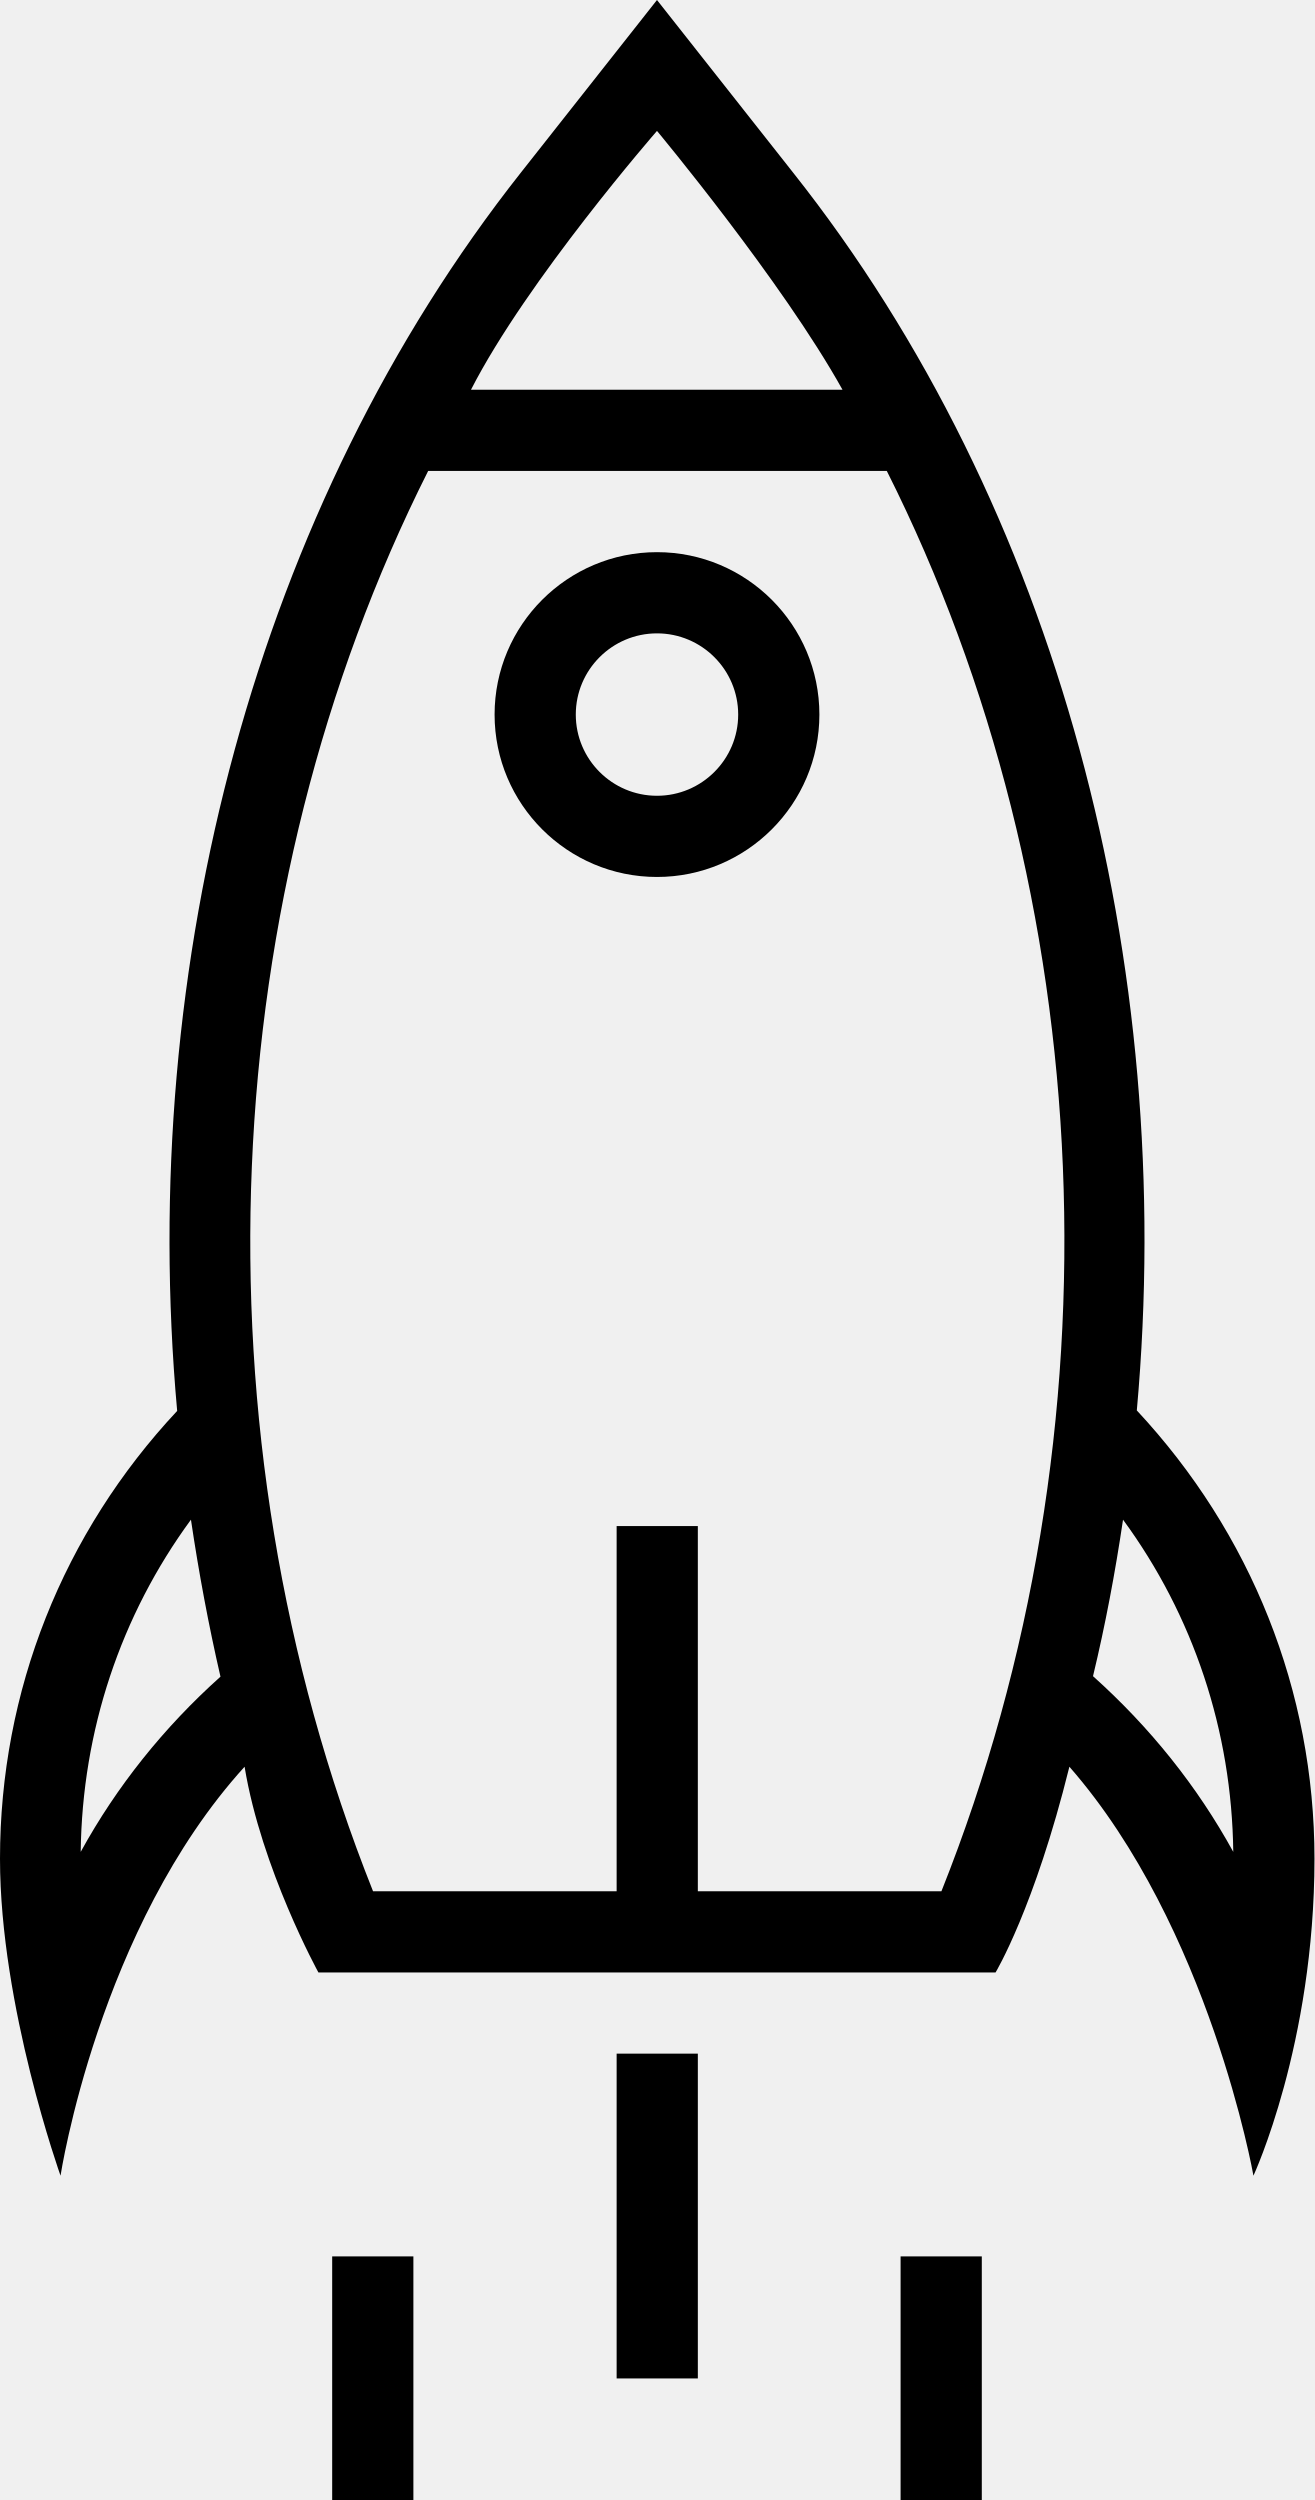
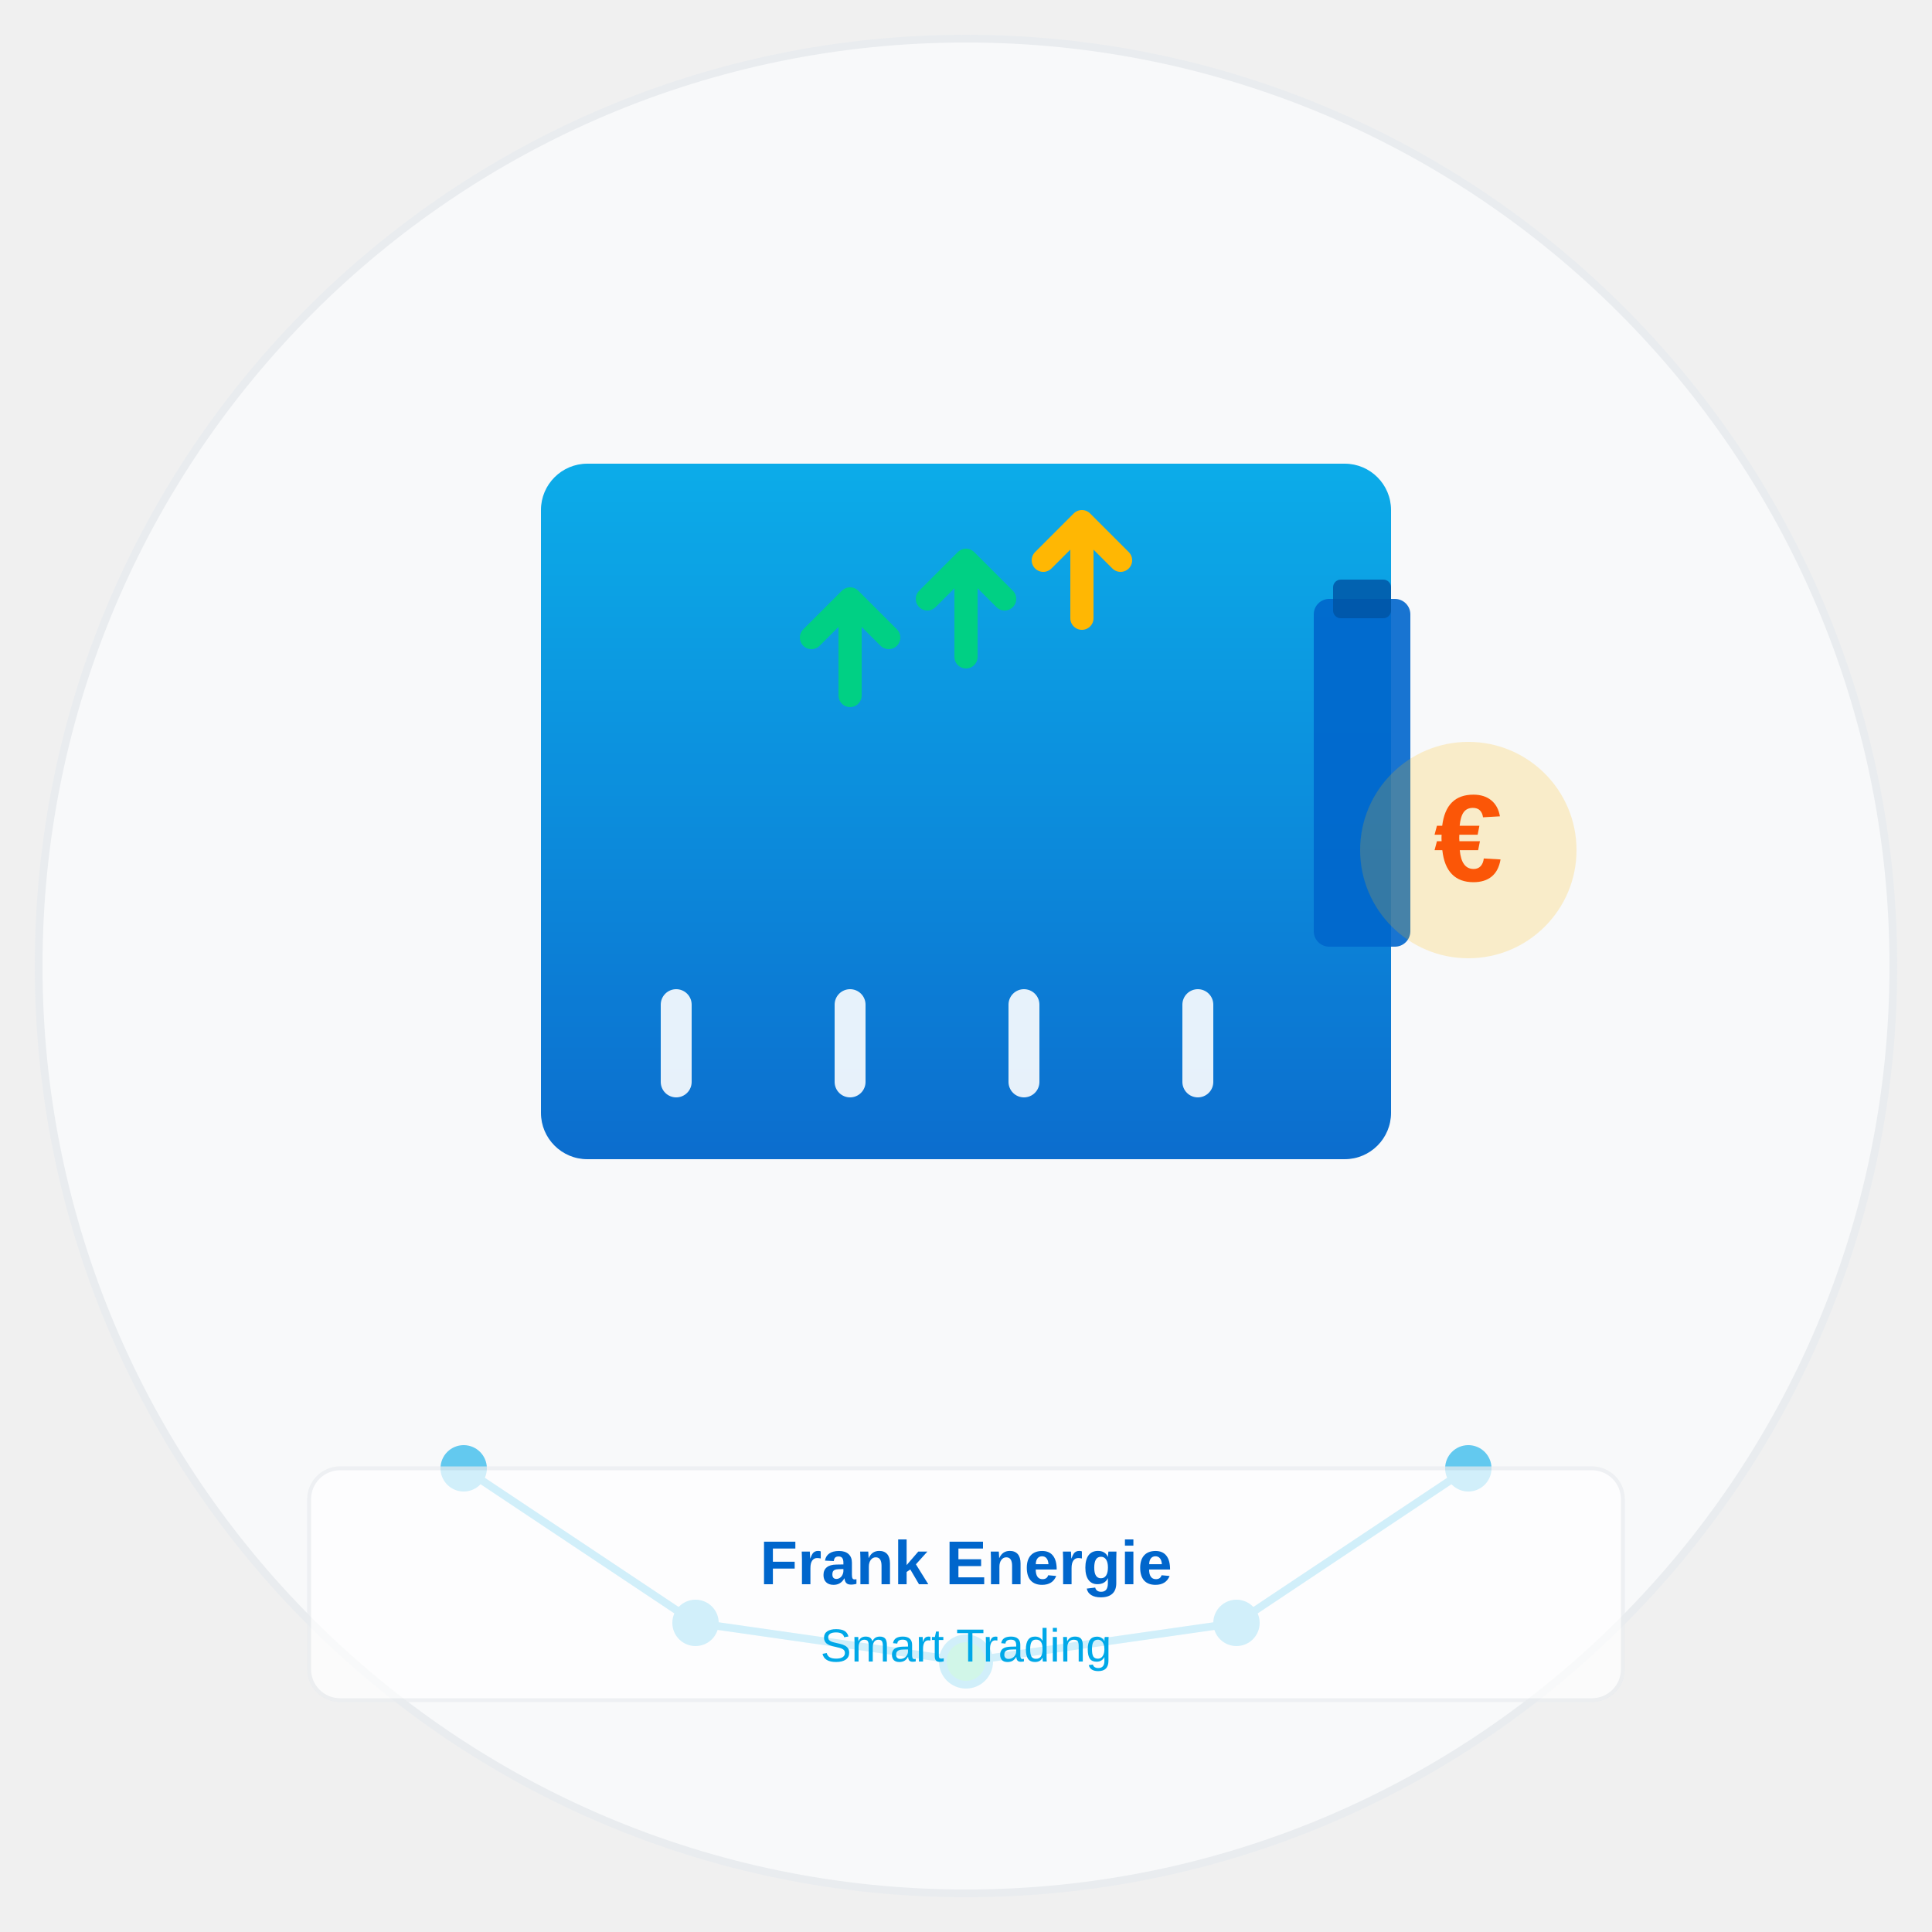
- <svg xmlns="http://www.w3.org/2000/svg" version="1.1" id="Layer_1" x="0px" y="0px" viewBox="0 0 267.1 508" style="enable-background:new 0 0 267.1 508;" xml:space="preserve">
+ <svg xmlns="http://www.w3.org/2000/svg" viewBox="0 0 500 500">
+   <defs>
+     <linearGradient id="batteryGradient" x1="0%" y1="0%" x2="0%" y2="100%">
+       <stop offset="0%" style="stop-color:#00A8E8;stop-opacity:1" />
+       <stop offset="100%" style="stop-color:#0066CC;stop-opacity:1" />
+     </linearGradient>
+     <linearGradient id="energyGradient" x1="0%" y1="0%" x2="100%" y2="100%">
+       <stop offset="0%" style="stop-color:#00D084;stop-opacity:1" />
+       <stop offset="100%" style="stop-color:#00A854;stop-opacity:1" />
+     </linearGradient>
+     <linearGradient id="accentGradient" x1="0%" y1="0%" x2="100%" y2="0%">
+       <stop offset="0%" style="stop-color:#FFB703;stop-opacity:1" />
+       <stop offset="100%" style="stop-color:#FB5607;stop-opacity:1" />
+     </linearGradient>
+   </defs>
+   <circle cx="250" cy="250" r="240" fill="#F8F9FA" stroke="#E9ECEF" stroke-width="2" />
  <g>
-     <path d="M231,286.6c8.2-90.9-16-183.6-69.9-251.6L133.5,0l-27.6,35C52.1,103.1,27.8,195.8,36,286.7c-23.2,24.8-36,56.9-36,91   c0,30,12.3,64.4,12.3,64.4S20,391.7,49.7,359c3.4,20.7,15,41.8,15,41.8h137.6c0,0,7.9-13.1,15-41.8c28.5,32.6,37.4,83.1,37.4,83.1   s12.4-26.7,12.4-64.4C267.1,343.6,254.2,311.5,231,286.6z M16.4,376.3c0.3-24.6,8.1-48,22.4-67.5c1.6,10.8,3.6,21.5,6,31.9   C33.3,351,23.7,363,16.4,376.3z M133.5,26.6c0,0,25.4,30.5,37.7,52.6H95.7C107.1,56.9,133.5,26.6,133.5,26.6z M191.3,384.3h-49.5   v-74.2h-16.5v74.2H75.8C38.4,290.5,43.8,181.6,87,95.7h93.2C223.4,181.6,228.7,290.5,191.3,384.3z M222.1,340.6   c2.5-10.4,4.5-21,6.1-31.8c14.3,19.5,22.1,42.9,22.4,67.5C243.3,363,233.7,351,222.1,340.6z" />
-     <path d="M133.5,112.2c-18.2,0-33,14.8-33,33s14.8,33,33,33s33-14.8,33-33S151.7,112.2,133.5,112.2z M133.5,161.7   c-9.1,0-16.5-7.4-16.5-16.5s7.4-16.5,16.5-16.5s16.5,7.4,16.5,16.5S142.6,161.7,133.5,161.7z" />
-     <rect x="125.3" y="417.3" width="16.5" height="66" />
-     <rect x="183" y="458.5" width="16.5" height="49.5" />
-     <rect x="67.5" y="458.5" width="16.5" height="49.5" />
+     <rect x="140" y="120" width="220" height="180" rx="12" fill="url(#batteryGradient)" opacity="0.95" />
+     <rect x="340" y="155" width="25" height="90" rx="4" fill="#0066CC" opacity="0.9" />
+     <rect x="345" y="150" width="15" height="10" rx="2" fill="#0052A3" opacity="0.8" />
  </g>
+   <g stroke="white" stroke-width="8" stroke-linecap="round" fill="none" opacity="0.9">
+     <line x1="175" y1="260" x2="175" y2="280" />
+     <line x1="220" y1="260" x2="220" y2="280" />
+     <line x1="265" y1="260" x2="265" y2="280" />
+     <line x1="310" y1="260" x2="310" y2="280" />
+   </g>
+   <g transform="translate(250, 160)">
+     <path d="M -30 20 L -30 -5 L -40 5 M -30 -5 L -20 5" stroke="#00D084" stroke-width="6" fill="none" stroke-linecap="round" stroke-linejoin="round" />
+     <path d="M 0 10 L 0 -15 L -10 -5 M 0 -15 L 10 -5" stroke="#00D084" stroke-width="6" fill="none" stroke-linecap="round" stroke-linejoin="round" />
+     <path d="M 30 0 L 30 -25 L 20 -15 M 30 -25 L 40 -15" stroke="#FFB703" stroke-width="6" fill="none" stroke-linecap="round" stroke-linejoin="round" />
+   </g>
+   <g transform="translate(380, 220)">
+     <circle cx="0" cy="0" r="28" fill="#FFB703" opacity="0.2" />
+     <text x="0" y="8" font-size="32" font-weight="bold" fill="#FB5607" text-anchor="middle" font-family="Arial, sans-serif">€</text>
+   </g>
+   <g stroke="#00A8E8" stroke-width="2" fill="none" opacity="0.6">
+     <line x1="120" y1="380" x2="180" y2="420" />
+     <line x1="180" y1="420" x2="250" y2="430" />
+     <line x1="250" y1="430" x2="320" y2="420" />
+     <line x1="320" y1="420" x2="380" y2="380" />
+     <circle cx="120" cy="380" r="5" fill="#00A8E8" />
+     <circle cx="180" cy="420" r="5" fill="#00A8E8" />
+     <circle cx="250" cy="430" r="6" fill="#00D084" />
+     <circle cx="320" cy="420" r="5" fill="#00A8E8" />
+     <circle cx="380" cy="380" r="5" fill="#00A8E8" />
+   </g>
+   <rect x="80" y="380" width="340" height="60" rx="8" fill="white" opacity="0.7" stroke="#E9ECEF" stroke-width="1" />
+   <text x="250" y="410" font-size="16" font-weight="600" fill="#0066CC" text-anchor="middle" font-family="Arial, sans-serif">Frank Energie</text>
+   <text x="250" y="430" font-size="12" font-weight="400" fill="#00A8E8" text-anchor="middle" font-family="Arial, sans-serif">Smart Trading</text>
</svg>
